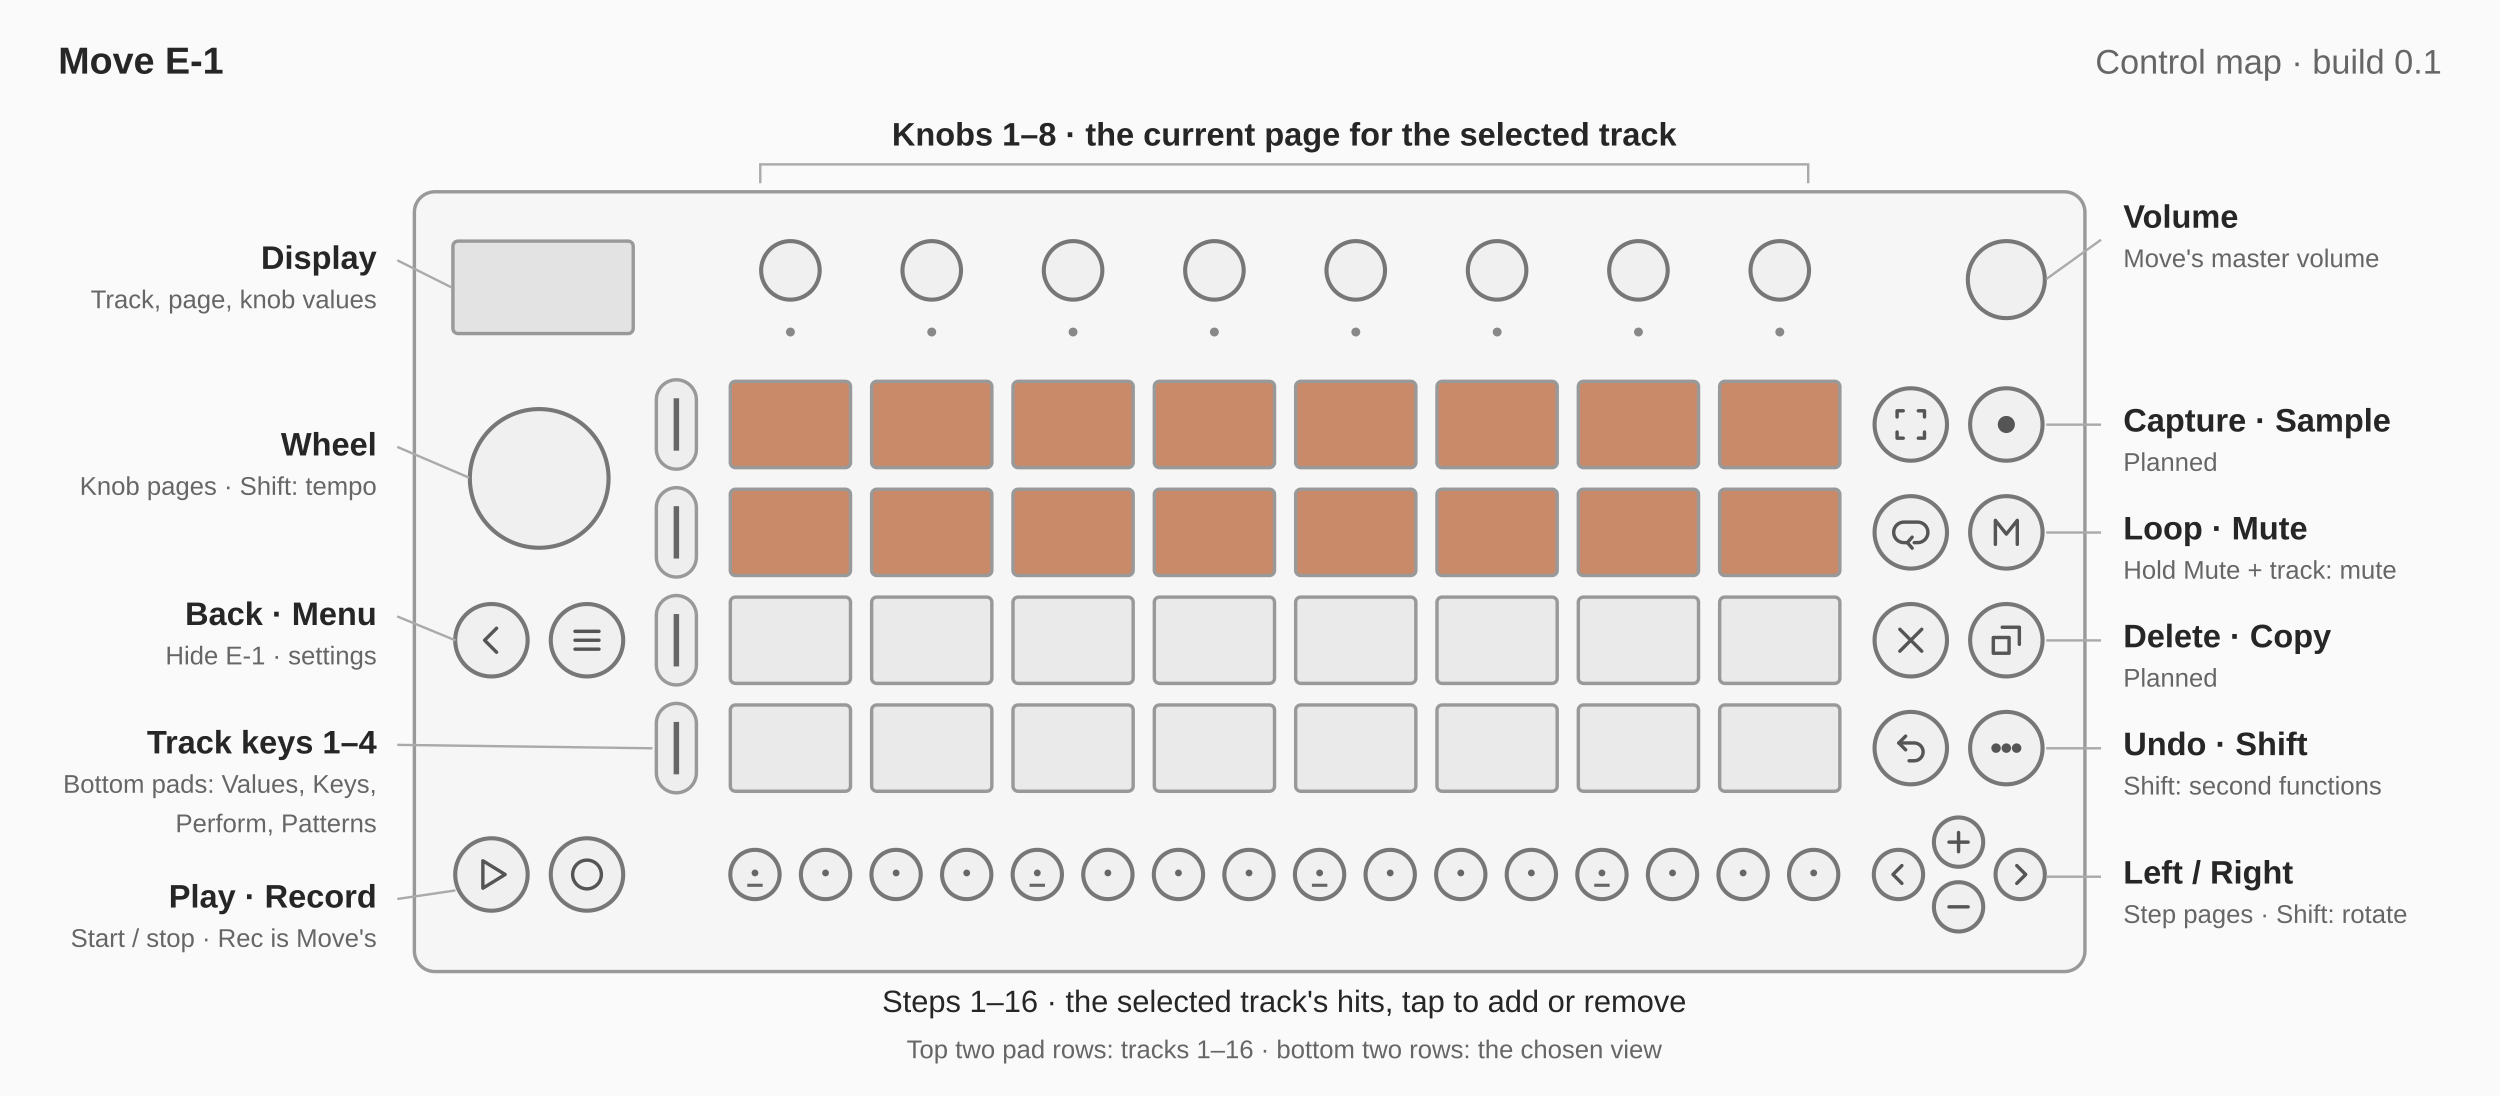
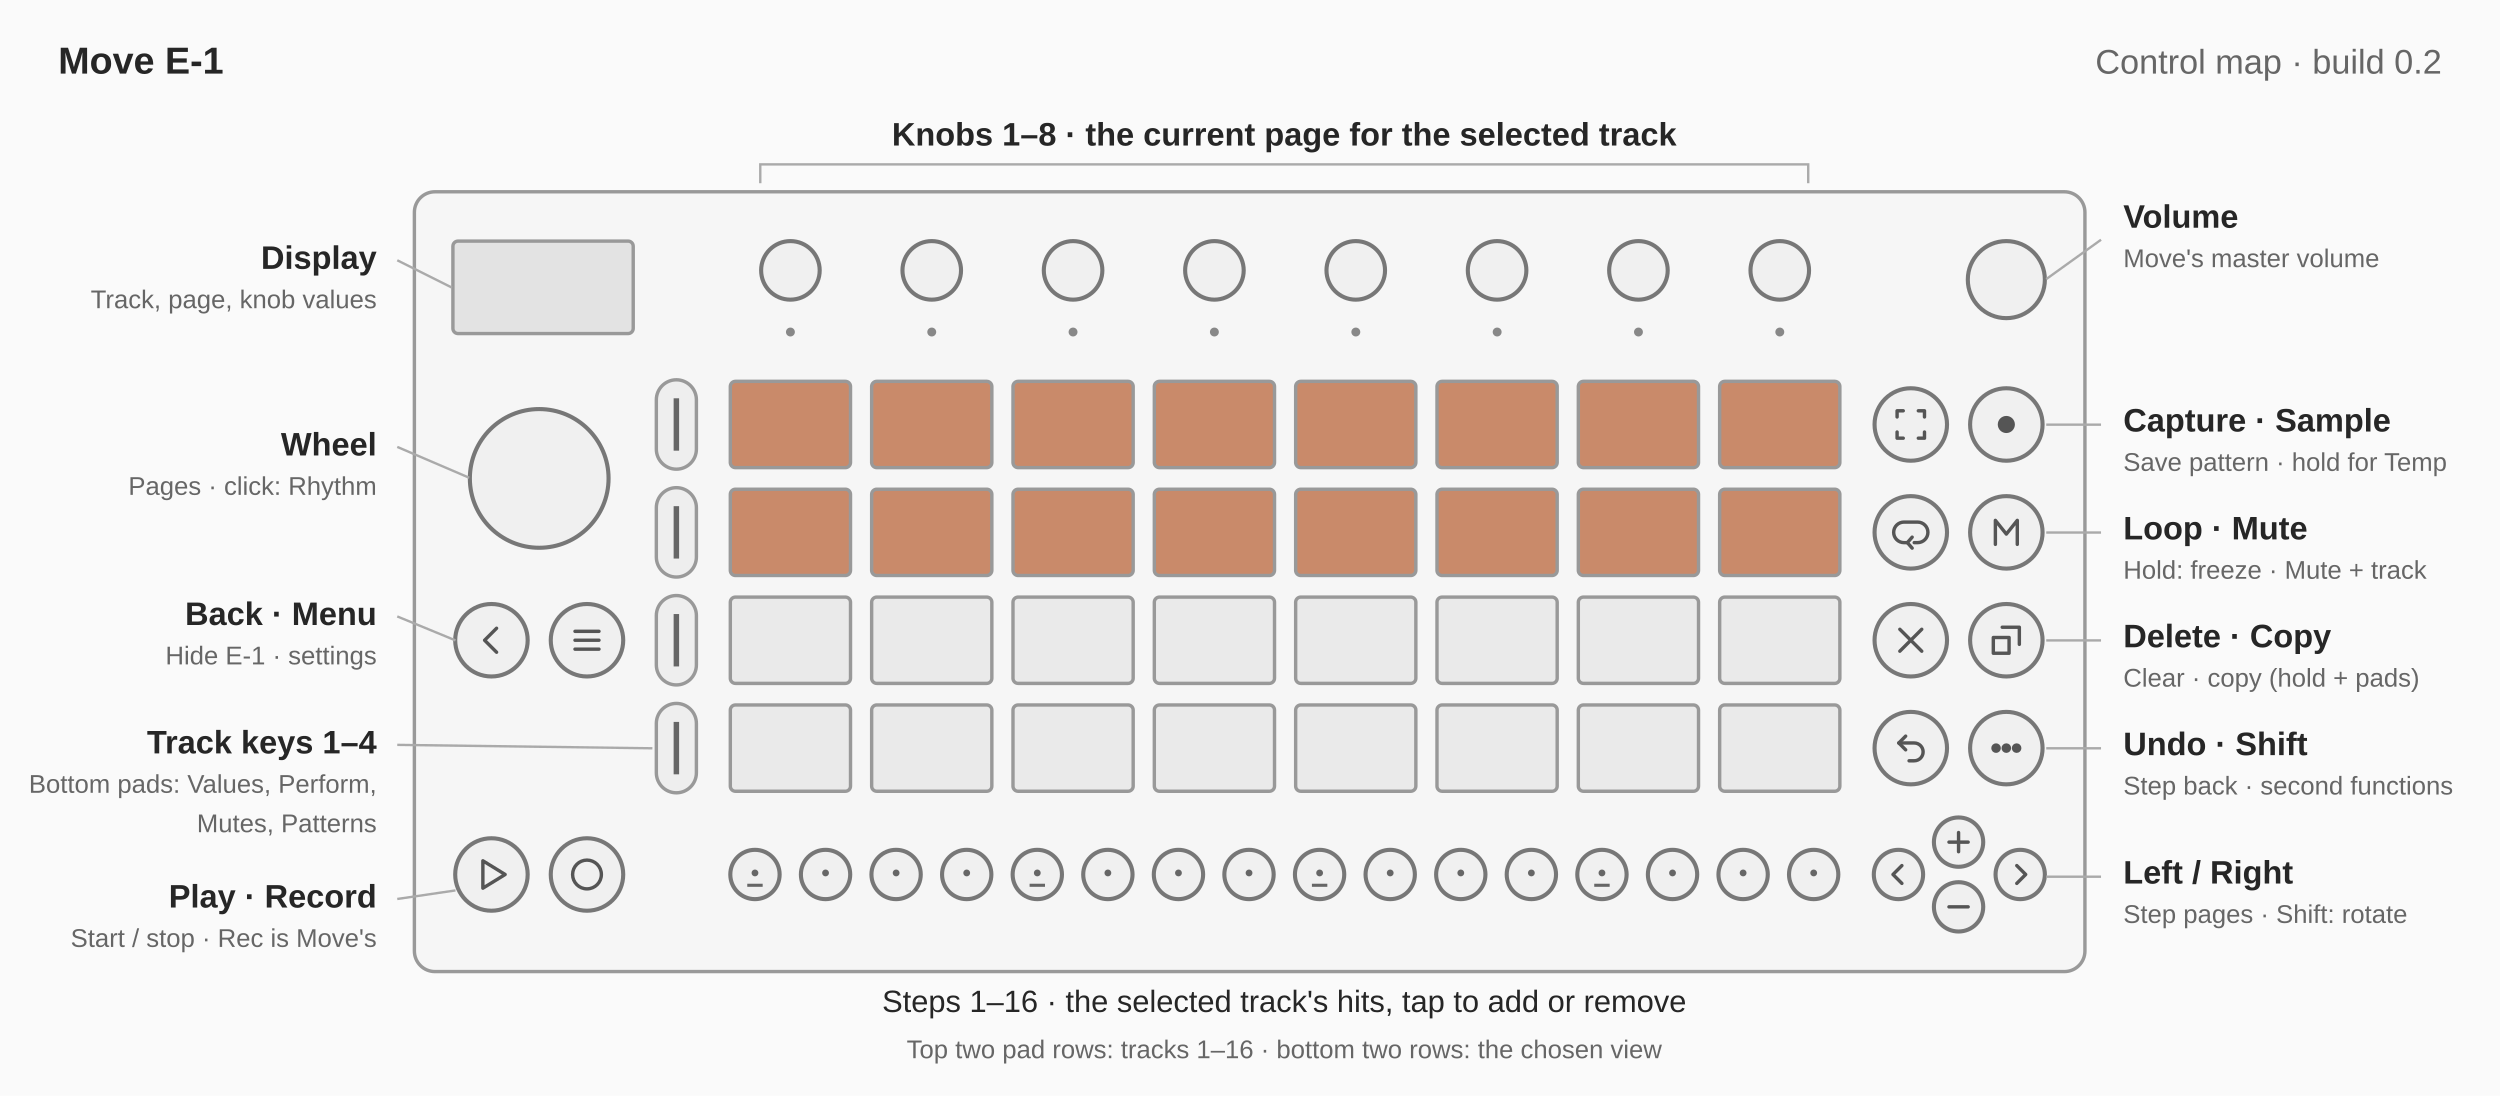
<svg xmlns="http://www.w3.org/2000/svg" width="1460" height="640" viewBox="0 0 1460 640" role="img" aria-labelledby="e1map-title e1map-desc" class="map">
  <rect class="bg" width="1460" height="640" fill="#fafafa" />
  <g font-family="Archivo, Helvetica Neue, Arial, sans-serif" fill="#262626">
    <text x="34" y="43" font-size="22" fill="#262626" font-weight="600">Move E-1</text>
-     <text x="1426" y="43" font-size="20" fill="#666666" text-anchor="end">Control map · build 0.1</text>
+     <text x="1426" y="43" font-size="20" fill="#666666" text-anchor="end">Control map · build 0.2</text>
    <g transform="translate(-270 -80) scale(2)">
      <rect x="256" y="96" width="487.8" height="227.7" rx="6" fill="#f6f6f6" stroke="#999999" />
      <rect x="267.25" y="110.4" width="52.65" height="27" rx="1.5" fill="#e3e3e3" stroke="#999999" />
      <circle cx="292.45" cy="179.7" r="20.25" fill="#f0f0f0" stroke="#777777" stroke-width="1.2" />
      <circle cx="365.8" cy="118.95" r="8.55" fill="#f0f0f0" stroke="#777777" stroke-width="1.2" />
      <circle cx="407.07" cy="118.95" r="8.55" fill="#f0f0f0" stroke="#777777" stroke-width="1.2" />
      <circle cx="448.34" cy="118.95" r="8.55" fill="#f0f0f0" stroke="#777777" stroke-width="1.2" />
      <circle cx="489.61" cy="118.95" r="8.55" fill="#f0f0f0" stroke="#777777" stroke-width="1.2" />
      <circle cx="530.88" cy="118.95" r="8.55" fill="#f0f0f0" stroke="#777777" stroke-width="1.2" />
      <circle cx="572.15" cy="118.95" r="8.55" fill="#f0f0f0" stroke="#777777" stroke-width="1.2" />
      <circle cx="613.42" cy="118.95" r="8.55" fill="#f0f0f0" stroke="#777777" stroke-width="1.2" />
      <circle cx="654.69" cy="118.95" r="8.55" fill="#f0f0f0" stroke="#777777" stroke-width="1.2" />
      <circle cx="720.85" cy="121.65" r="11.25" fill="#f0f0f0" stroke="#777777" stroke-width="1.2" />
      <rect x="326.65" y="150.9" width="11.7" height="26.1" rx="5.85" fill="#eeeeee" stroke="#999999" />
      <rect x="348.25" y="151.35" width="35.1" height="25.2" rx="1.5" fill="#c98a6a" data-role="track" stroke="#999999" />
      <rect x="389.52" y="151.35" width="35.1" height="25.2" rx="1.5" fill="#c98a6a" data-role="track" stroke="#999999" />
      <rect x="430.79" y="151.35" width="35.1" height="25.2" rx="1.5" fill="#c98a6a" data-role="track" stroke="#999999" />
      <rect x="472.06" y="151.35" width="35.1" height="25.2" rx="1.5" fill="#c98a6a" data-role="track" stroke="#999999" />
      <rect x="513.33" y="151.35" width="35.1" height="25.2" rx="1.5" fill="#c98a6a" data-role="track" stroke="#999999" />
      <rect x="554.6" y="151.35" width="35.1" height="25.2" rx="1.5" fill="#c98a6a" data-role="track" stroke="#999999" />
      <rect x="595.87" y="151.35" width="35.1" height="25.2" rx="1.5" fill="#c98a6a" data-role="track" stroke="#999999" />
      <rect x="637.14" y="151.35" width="35.1" height="25.2" rx="1.5" fill="#c98a6a" data-role="track" stroke="#999999" />
      <rect x="326.65" y="182.4" width="11.7" height="26.1" rx="5.85" fill="#eeeeee" stroke="#999999" />
      <rect x="348.25" y="182.85" width="35.1" height="25.2" rx="1.5" fill="#c98a6a" data-role="track" stroke="#999999" />
      <rect x="389.52" y="182.85" width="35.1" height="25.2" rx="1.5" fill="#c98a6a" data-role="track" stroke="#999999" />
      <rect x="430.79" y="182.85" width="35.1" height="25.2" rx="1.5" fill="#c98a6a" data-role="track" stroke="#999999" />
      <rect x="472.06" y="182.85" width="35.1" height="25.2" rx="1.5" fill="#c98a6a" data-role="track" stroke="#999999" />
      <rect x="513.33" y="182.85" width="35.1" height="25.2" rx="1.5" fill="#c98a6a" data-role="track" stroke="#999999" />
      <rect x="554.6" y="182.85" width="35.1" height="25.2" rx="1.5" fill="#c98a6a" data-role="track" stroke="#999999" />
      <rect x="595.87" y="182.85" width="35.1" height="25.2" rx="1.5" fill="#c98a6a" data-role="track" stroke="#999999" />
      <rect x="637.14" y="182.85" width="35.1" height="25.2" rx="1.5" fill="#c98a6a" data-role="track" stroke="#999999" />
      <rect x="326.65" y="213.9" width="11.7" height="26.1" rx="5.85" fill="#eeeeee" stroke="#999999" />
      <rect x="348.25" y="214.35" width="35.1" height="25.2" rx="1.5" fill="#eaeaea" stroke="#999999" />
      <rect x="389.52" y="214.35" width="35.1" height="25.2" rx="1.5" fill="#eaeaea" stroke="#999999" />
      <rect x="430.79" y="214.35" width="35.1" height="25.2" rx="1.5" fill="#eaeaea" stroke="#999999" />
      <rect x="472.06" y="214.35" width="35.1" height="25.2" rx="1.5" fill="#eaeaea" stroke="#999999" />
      <rect x="513.33" y="214.35" width="35.1" height="25.2" rx="1.5" fill="#eaeaea" stroke="#999999" />
      <rect x="554.6" y="214.35" width="35.1" height="25.2" rx="1.5" fill="#eaeaea" stroke="#999999" />
      <rect x="595.87" y="214.35" width="35.1" height="25.2" rx="1.5" fill="#eaeaea" stroke="#999999" />
      <rect x="637.14" y="214.35" width="35.1" height="25.2" rx="1.5" fill="#eaeaea" stroke="#999999" />
      <rect x="326.65" y="245.4" width="11.7" height="26.1" rx="5.85" fill="#eeeeee" stroke="#999999" />
      <rect x="348.25" y="245.85" width="35.1" height="25.2" rx="1.5" fill="#eaeaea" stroke="#999999" />
      <rect x="389.52" y="245.85" width="35.1" height="25.2" rx="1.5" fill="#eaeaea" stroke="#999999" />
      <rect x="430.79" y="245.85" width="35.1" height="25.2" rx="1.5" fill="#eaeaea" stroke="#999999" />
      <rect x="472.06" y="245.85" width="35.1" height="25.2" rx="1.5" fill="#eaeaea" stroke="#999999" />
      <rect x="513.33" y="245.85" width="35.1" height="25.2" rx="1.5" fill="#eaeaea" stroke="#999999" />
      <rect x="554.6" y="245.85" width="35.1" height="25.2" rx="1.5" fill="#eaeaea" stroke="#999999" />
      <rect x="595.87" y="245.85" width="35.1" height="25.2" rx="1.5" fill="#eaeaea" stroke="#999999" />
      <rect x="637.14" y="245.85" width="35.1" height="25.2" rx="1.5" fill="#eaeaea" stroke="#999999" />
      <circle cx="355.45" cy="295.35" r="7.2" fill="#f0f0f0" stroke="#777777" stroke-width="1.2" />
      <circle cx="376.06" cy="295.35" r="7.2" fill="#f0f0f0" stroke="#777777" stroke-width="1.2" />
      <circle cx="396.66" cy="295.35" r="7.2" fill="#f0f0f0" stroke="#777777" stroke-width="1.2" />
      <circle cx="417.28" cy="295.35" r="7.2" fill="#f0f0f0" stroke="#777777" stroke-width="1.2" />
      <circle cx="437.89" cy="295.35" r="7.2" fill="#f0f0f0" stroke="#777777" stroke-width="1.2" />
      <circle cx="458.5" cy="295.35" r="7.2" fill="#f0f0f0" stroke="#777777" stroke-width="1.2" />
      <circle cx="479.11" cy="295.35" r="7.2" fill="#f0f0f0" stroke="#777777" stroke-width="1.2" />
      <circle cx="499.71" cy="295.35" r="7.2" fill="#f0f0f0" stroke="#777777" stroke-width="1.2" />
      <circle cx="520.32" cy="295.35" r="7.2" fill="#f0f0f0" stroke="#777777" stroke-width="1.2" />
      <circle cx="540.94" cy="295.35" r="7.2" fill="#f0f0f0" stroke="#777777" stroke-width="1.2" />
      <circle cx="561.55" cy="295.35" r="7.2" fill="#f0f0f0" stroke="#777777" stroke-width="1.2" />
      <circle cx="582.16" cy="295.35" r="7.2" fill="#f0f0f0" stroke="#777777" stroke-width="1.2" />
      <circle cx="602.77" cy="295.35" r="7.2" fill="#f0f0f0" stroke="#777777" stroke-width="1.2" />
      <circle cx="623.38" cy="295.35" r="7.2" fill="#f0f0f0" stroke="#777777" stroke-width="1.2" />
      <circle cx="643.99" cy="295.35" r="7.2" fill="#f0f0f0" stroke="#777777" stroke-width="1.2" />
      <circle cx="664.59" cy="295.35" r="7.2" fill="#f0f0f0" stroke="#777777" stroke-width="1.2" />
      <circle cx="278.5" cy="226.95" r="10.58" fill="#f0f0f0" stroke="#777777" stroke-width="1.2" />
      <circle cx="306.4" cy="226.95" r="10.58" fill="#f0f0f0" stroke="#777777" stroke-width="1.2" />
      <circle cx="278.5" cy="295.35" r="10.58" fill="#f0f0f0" stroke="#777777" stroke-width="1.2" />
      <circle cx="306.4" cy="295.35" r="10.58" fill="#f0f0f0" stroke="#777777" stroke-width="1.2" />
      <circle cx="692.95" cy="163.95" r="10.58" fill="#f0f0f0" stroke="#777777" stroke-width="1.2" />
      <circle cx="720.85" cy="163.95" r="10.58" fill="#f0f0f0" stroke="#777777" stroke-width="1.2" />
      <circle cx="692.95" cy="195.45" r="10.58" fill="#f0f0f0" stroke="#777777" stroke-width="1.2" />
      <circle cx="720.85" cy="195.45" r="10.58" fill="#f0f0f0" stroke="#777777" stroke-width="1.2" />
      <circle cx="692.95" cy="226.95" r="10.58" fill="#f0f0f0" stroke="#777777" stroke-width="1.2" />
      <circle cx="720.85" cy="226.95" r="10.58" fill="#f0f0f0" stroke="#777777" stroke-width="1.2" />
      <circle cx="692.95" cy="258.45" r="10.58" fill="#f0f0f0" stroke="#777777" stroke-width="1.2" />
      <circle cx="720.85" cy="258.45" r="10.58" fill="#f0f0f0" stroke="#777777" stroke-width="1.2" />
      <circle cx="689.35" cy="295.35" r="7.2" fill="#f0f0f0" stroke="#777777" stroke-width="1.2" />
      <circle cx="724.9" cy="295.35" r="7.2" fill="#f0f0f0" stroke="#777777" stroke-width="1.2" />
      <circle cx="706.9" cy="285.9" r="7.2" fill="#f0f0f0" stroke="#777777" stroke-width="1.2" />
      <circle cx="706.9" cy="304.8" r="7.2" fill="#f0f0f0" stroke="#777777" stroke-width="1.2" />
      <g fill="none" stroke="#555555" stroke-width="1" stroke-linecap="round" stroke-linejoin="round">
        <polyline points="280,223.45 276.5,226.95 280,230.45" />
        <line x1="302.9" y1="224.35" x2="309.9" y2="224.35" />
        <line x1="302.9" y1="226.95" x2="309.9" y2="226.95" />
        <line x1="302.9" y1="229.55" x2="309.9" y2="229.55" />
        <polygon points="276,291.35 282.5,295.35 276,299.35" />
        <circle cx="306.4" cy="295.35" r="4.2" />
        <polyline points="688.95,161.75 688.95,159.95 690.75,159.95" />
        <polyline points="688.95,166.15 688.95,167.95 690.75,167.95" />
        <polyline points="696.95,161.75 696.95,159.95 695.15,159.95" />
        <polyline points="696.95,166.15 696.95,167.95 695.15,167.95" />
        <circle cx="720.85" cy="163.95" r="2" fill="#555555" />
        <path d="M691.95,198.45 H690.95 a3,3 0 0 1 0,-6 h4 a3,3 0 0 1 0,6 h-1" />
        <polyline points="693.35,196.85 691.95,198.45 693.35,200.05" />
        <polyline points="717.65,198.95 717.65,191.95 720.85,195.95 724.05,191.95 724.05,198.95" />
        <path d="M689.75,223.75 L696.15,230.15 M696.15,223.75 L689.75,230.15" />
        <rect x="717.05" y="226.15" width="4.6" height="4.6" />
        <polyline points="719.65,223.15 724.65,223.15 724.65,228.15" />
        <path d="M689.45,256.95 H693.95 a2.6,2.6 0 0 1 0,5.2 H692.45" />
        <polyline points="691.45,254.95 689.45,256.95 691.45,258.95" />
        <circle cx="717.85" cy="258.45" r="0.9" fill="#555555" />
        <circle cx="720.85" cy="258.45" r="0.9" fill="#555555" />
        <circle cx="723.85" cy="258.45" r="0.9" fill="#555555" />
        <polyline points="690.35,292.75 687.75,295.35 690.35,297.95" />
        <polyline points="723.9,292.75 726.5,295.35 723.9,297.95" />
        <path d="M704.1,285.9 H709.7 M706.9,283.1 V288.7" />
        <path d="M704.1,304.8 H709.7" />
      </g>
      <circle cx="365.8" cy="136.95" r="1.3" fill="#888888" />
      <circle cx="407.07" cy="136.95" r="1.3" fill="#888888" />
      <circle cx="448.33" cy="136.95" r="1.3" fill="#888888" />
      <circle cx="489.6" cy="136.95" r="1.3" fill="#888888" />
      <circle cx="530.9" cy="136.95" r="1.3" fill="#888888" />
      <circle cx="572.17" cy="136.95" r="1.3" fill="#888888" />
      <circle cx="613.43" cy="136.95" r="1.3" fill="#888888" />
      <circle cx="654.7" cy="136.95" r="1.3" fill="#888888" />
      <line x1="332.5" y1="156.3" x2="332.5" y2="171.6" stroke="#666666" stroke-width="1.6" />
      <line x1="332.5" y1="187.8" x2="332.5" y2="203.1" stroke="#666666" stroke-width="1.6" />
      <line x1="332.5" y1="219.3" x2="332.5" y2="234.6" stroke="#666666" stroke-width="1.6" />
      <line x1="332.5" y1="250.8" x2="332.5" y2="266.1" stroke="#666666" stroke-width="1.6" />
      <circle cx="355.45" cy="294.9" r="1" fill="#666666" />
      <line x1="353.20" y1="298.5" x2="357.70" y2="298.5" stroke="#666666" stroke-width="0.9" />
      <circle cx="376.06" cy="294.9" r="1" fill="#666666" />
      <circle cx="396.67" cy="294.9" r="1" fill="#666666" />
      <circle cx="417.28" cy="294.9" r="1" fill="#666666" />
      <circle cx="437.89" cy="294.9" r="1" fill="#666666" />
      <line x1="435.64" y1="298.5" x2="440.14" y2="298.5" stroke="#666666" stroke-width="0.9" />
      <circle cx="458.50" cy="294.9" r="1" fill="#666666" />
      <circle cx="479.11" cy="294.9" r="1" fill="#666666" />
      <circle cx="499.72" cy="294.9" r="1" fill="#666666" />
      <circle cx="520.33" cy="294.9" r="1" fill="#666666" />
      <line x1="518.08" y1="298.5" x2="522.58" y2="298.5" stroke="#666666" stroke-width="0.9" />
      <circle cx="540.94" cy="294.9" r="1" fill="#666666" />
      <circle cx="561.55" cy="294.9" r="1" fill="#666666" />
      <circle cx="582.16" cy="294.9" r="1" fill="#666666" />
      <circle cx="602.77" cy="294.9" r="1" fill="#666666" />
      <line x1="600.52" y1="298.5" x2="605.02" y2="298.5" stroke="#666666" stroke-width="0.9" />
      <circle cx="623.38" cy="294.9" r="1" fill="#666666" />
      <circle cx="643.99" cy="294.9" r="1" fill="#666666" />
      <circle cx="664.60" cy="294.9" r="1" fill="#666666" />
    </g>
    <text x="750" y="85" font-size="19" fill="#262626" text-anchor="middle" font-weight="600">Knobs 1–8 · the current page for the selected track</text>
    <polyline points="444,107 444,96 1056,96 1056,107" fill="none" stroke="#aaaaaa" stroke-width="1.4" />
    <text x="1240" y="133" font-size="19" fill="#262626" text-anchor="start" font-weight="600">Volume</text>
    <text x="1240" y="156" font-size="15" fill="#666666" text-anchor="start">Move's master volume</text>
    <polyline points="1195,163 1227,140" fill="none" stroke="#aaaaaa" stroke-width="1.4" />
    <text x="1240" y="252" font-size="19" fill="#262626" text-anchor="start" font-weight="600">Capture · Sample</text>
-     <text x="1240" y="275" font-size="15" fill="#666666" text-anchor="start">Planned</text>
+     <text x="1240" y="275" font-size="15" fill="#666666" text-anchor="start">Save pattern · hold for Temp</text>
    <polyline points="1195,248 1227,248" fill="none" stroke="#aaaaaa" stroke-width="1.4" />
    <text x="1240" y="315" font-size="19" fill="#262626" text-anchor="start" font-weight="600">Loop · Mute</text>
-     <text x="1240" y="338" font-size="15" fill="#666666" text-anchor="start">Hold Mute + track: mute</text>
+     <text x="1240" y="338" font-size="15" fill="#666666" text-anchor="start">Hold: freeze · Mute + track</text>
    <polyline points="1195,311 1227,311" fill="none" stroke="#aaaaaa" stroke-width="1.4" />
    <text x="1240" y="378" font-size="19" fill="#262626" text-anchor="start" font-weight="600">Delete · Copy</text>
-     <text x="1240" y="401" font-size="15" fill="#666666" text-anchor="start">Planned</text>
+     <text x="1240" y="401" font-size="15" fill="#666666" text-anchor="start">Clear · copy (hold + pads)</text>
    <polyline points="1195,374 1227,374" fill="none" stroke="#aaaaaa" stroke-width="1.4" />
    <text x="1240" y="441" font-size="19" fill="#262626" text-anchor="start" font-weight="600">Undo · Shift</text>
-     <text x="1240" y="464" font-size="15" fill="#666666" text-anchor="start">Shift: second functions</text>
+     <text x="1240" y="464" font-size="15" fill="#666666" text-anchor="start">Step back · second functions</text>
    <polyline points="1195,437 1227,437" fill="none" stroke="#aaaaaa" stroke-width="1.4" />
    <text x="1240" y="516" font-size="19" fill="#262626" text-anchor="start" font-weight="600">Left / Right</text>
    <text x="1240" y="539" font-size="15" fill="#666666" text-anchor="start">Step pages · Shift: rotate</text>
    <polyline points="1195,512 1227,512" fill="none" stroke="#aaaaaa" stroke-width="1.4" />
    <text x="220" y="157" font-size="19" fill="#262626" text-anchor="end" font-weight="600">Display</text>
    <text x="220" y="180" font-size="15" fill="#666666" text-anchor="end">Track, page, knob values</text>
    <polyline points="232,152 264,168" fill="none" stroke="#aaaaaa" stroke-width="1.4" />
    <text x="220" y="266" font-size="19" fill="#262626" text-anchor="end" font-weight="600">Wheel</text>
-     <text x="220" y="289" font-size="15" fill="#666666" text-anchor="end">Knob pages · Shift: tempo</text>
+     <text x="220" y="289" font-size="15" fill="#666666" text-anchor="end">Pages · click: Rhythm</text>
    <polyline points="232,261 274,279" fill="none" stroke="#aaaaaa" stroke-width="1.4" />
    <text x="220" y="365" font-size="19" fill="#262626" text-anchor="end" font-weight="600">Back · Menu</text>
    <text x="220" y="388" font-size="15" fill="#666666" text-anchor="end">Hide E-1 · settings</text>
    <polyline points="232,360 266,374" fill="none" stroke="#aaaaaa" stroke-width="1.4" />
    <text x="220" y="440" font-size="19" fill="#262626" text-anchor="end" font-weight="600">Track keys 1–4</text>
-     <text x="220" y="463" font-size="15" fill="#666666" text-anchor="end">Bottom pads: Values, Keys,</text>
+     <text x="220" y="463" font-size="15" fill="#666666" text-anchor="end">Bottom pads: Values, Perform,</text>
    <polyline points="232,435 381,437" fill="none" stroke="#aaaaaa" stroke-width="1.4" />
-     <text x="220" y="486" font-size="15" fill="#666666" text-anchor="end">Perform, Patterns</text>
+     <text x="220" y="486" font-size="15" fill="#666666" text-anchor="end">Mutes, Patterns</text>
    <text x="220" y="530" font-size="19" fill="#262626" text-anchor="end" font-weight="600">Play · Record</text>
    <text x="220" y="553" font-size="15" fill="#666666" text-anchor="end">Start / stop · Rec is Move's</text>
    <polyline points="232,525 266,520" fill="none" stroke="#aaaaaa" stroke-width="1.4" />
    <text x="750" y="591" font-size="18" fill="#262626" text-anchor="middle">Steps 1–16 · the selected track's hits, tap to add or remove</text>
    <text x="750" y="618" font-size="15" fill="#666666" text-anchor="middle">Top two pad rows: tracks 1–16 · bottom two rows: the chosen view</text>
  </g>
</svg>
